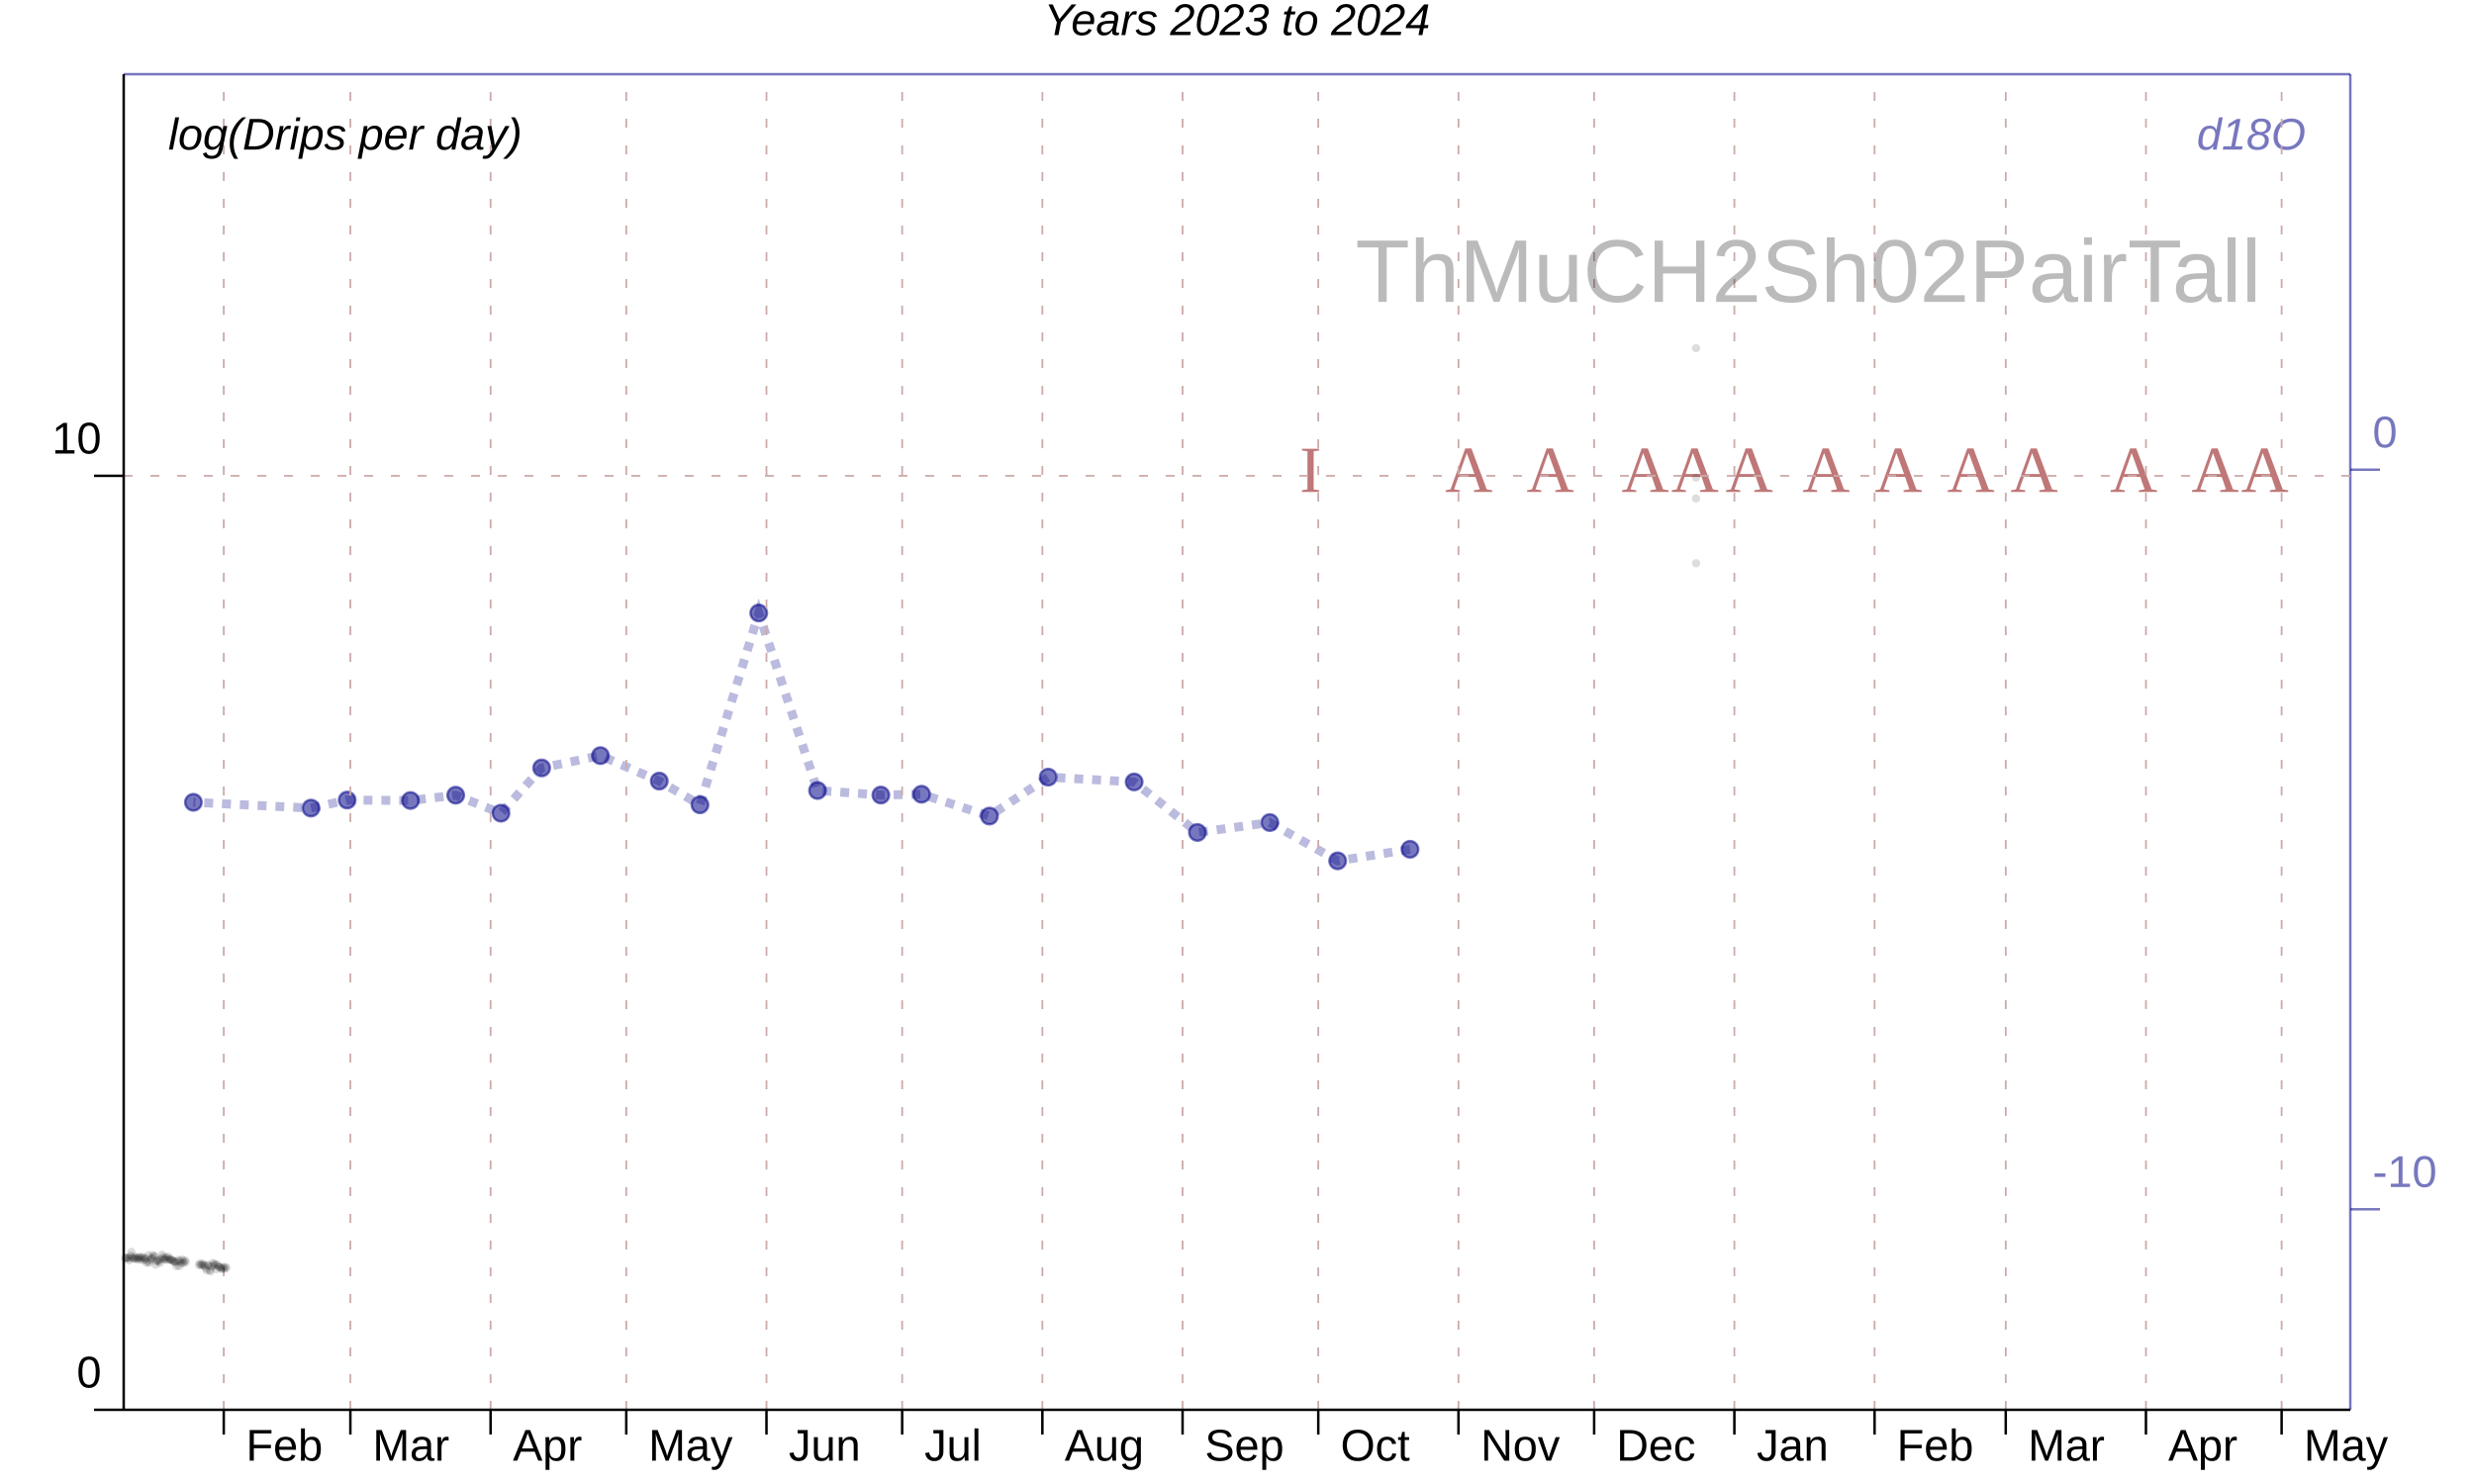
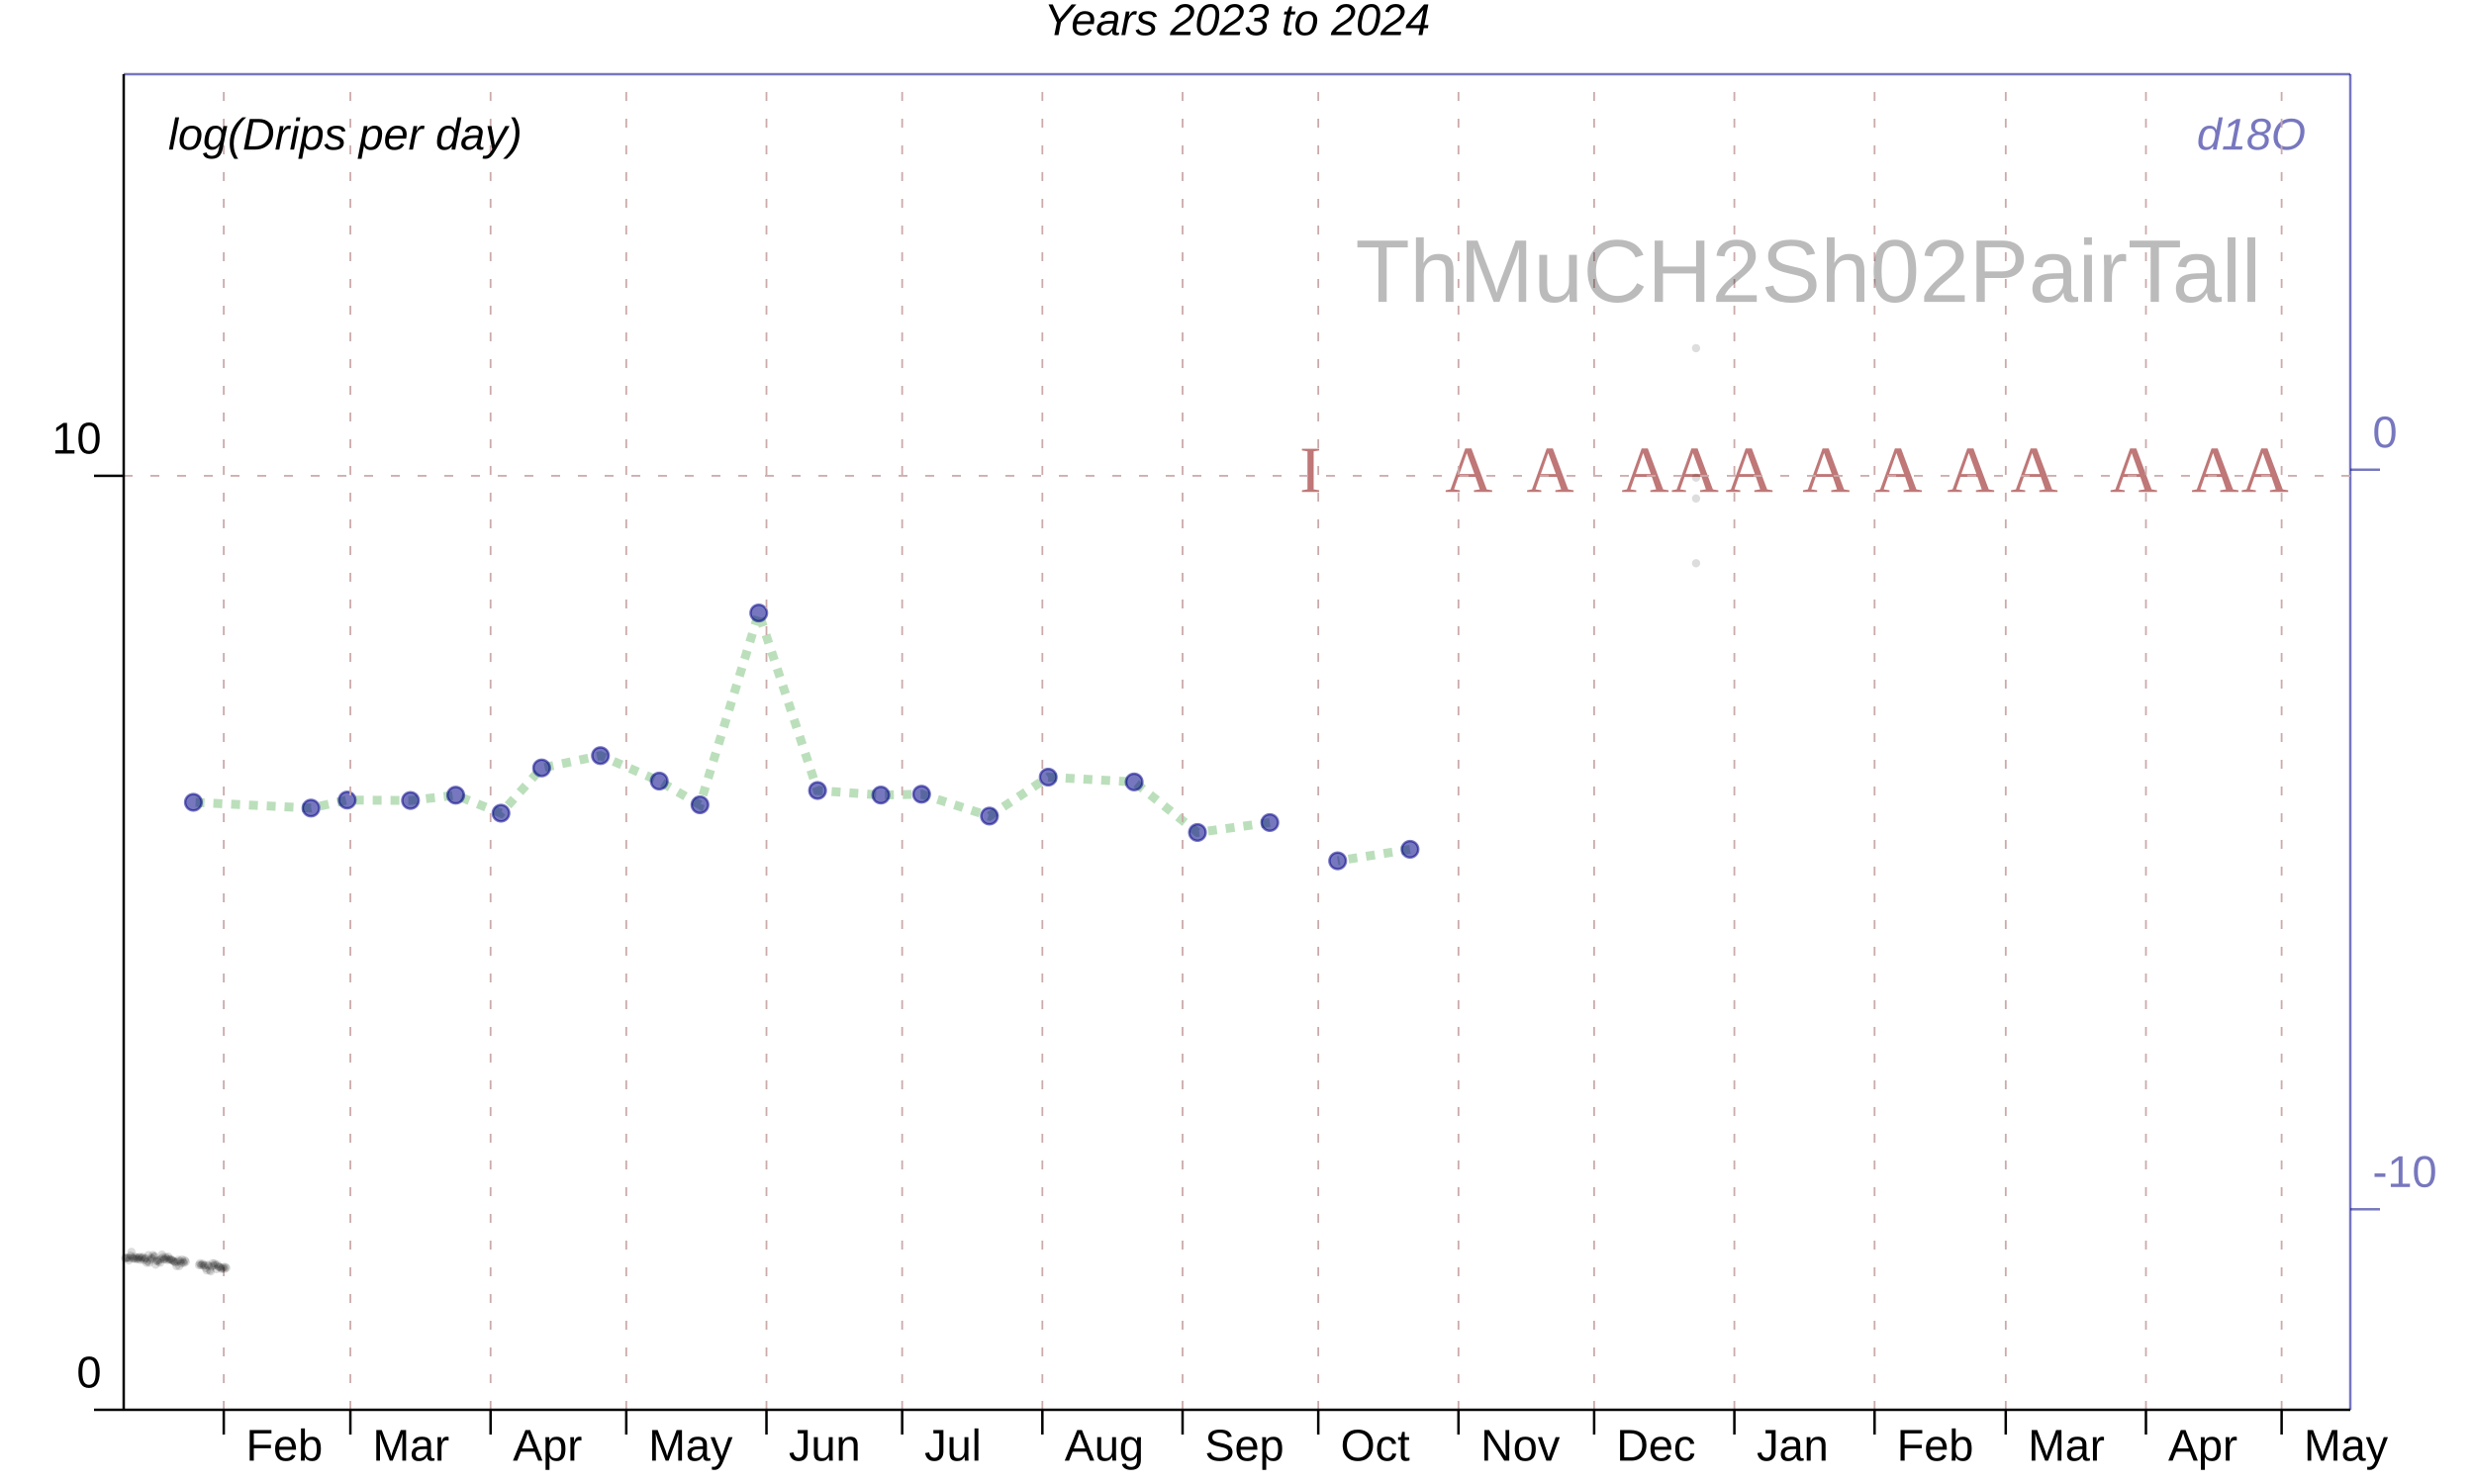
<svg xmlns="http://www.w3.org/2000/svg" version="1.1" viewBox="0 0 1000 600">
  <g>
    <g>
      <g>
        <text dominant-baseline="hanging" dx="-18.0" dy="18.0" fill="#0088" font-family="Arial, sans-serif" font-size="18.0" font-style="italic" stroke="none" text-anchor="end" text-orientation="sideways" x="950.00" y="30.00">d18O</text>
      </g>
      <g>
        <g>
          <text dominant-baseline="central" fill="#8008" font-size="26.667" stroke="none" text-anchor="middle" tooltip="Vial     Date: 2023-09-29 Comment: Note: - Raplacing raing gauge `:RG04` (see pics) - No water collected?" x="529.72" y="189.91">I</text>
        </g>
        <g>
          <text dominant-baseline="central" fill="#8008" font-size="26.667" stroke="none" text-anchor="middle" tooltip="Vial    :ASNN Date: 2023-11-03 Comment: " vial="ASNN" x="593.71" y="189.91">A</text>
        </g>
        <g>
          <text dominant-baseline="central" fill="#8008" font-size="26.667" stroke="none" text-anchor="middle" tooltip="Vial    :AKXF Date: 2023-11-21 Comment: " vial="AKXF" x="626.62" y="189.91">A</text>
        </g>
        <g>
          <text dominant-baseline="central" fill="#8008" font-size="26.667" stroke="none" text-anchor="middle" tooltip="Vial    :AQLK Date: 2023-12-12 Comment: " vial="AQLK" x="665.01" y="189.91">A</text>
        </g>
        <g>
          <text dominant-baseline="central" fill="#8008" font-size="26.667" stroke="none" text-anchor="middle" tooltip="Vial    :ABER Date: 2023-12-23 Comment: " vial="ABER" x="685.12" y="189.91">A</text>
        </g>
        <g>
          <text dominant-baseline="central" fill="#8008" font-size="26.667" stroke="none" text-anchor="middle" tooltip="Vial    :ATEJ Date: 2024-01-04 Comment: " vial="ATEJ" x="707.05" y="189.91">A</text>
        </g>
        <g>
          <text dominant-baseline="central" fill="#8008" font-size="26.667" stroke="none" text-anchor="middle" tooltip="Vial    :AVNL Date: 2024-01-21 Comment: " vial="AVNL" x="738.13" y="189.91">A</text>
        </g>
        <g>
          <text dominant-baseline="central" fill="#8008" font-size="26.667" stroke="none" text-anchor="middle" tooltip="Vial    :AFBW Date: 2024-02-06 Comment: " vial="AFBW" x="767.38" y="189.91">A</text>
        </g>
        <g>
          <text dominant-baseline="central" fill="#8008" font-size="26.667" stroke="none" text-anchor="middle" tooltip="Vial    :AWKN Date: 2024-02-22 Comment: " vial="AWKN" x="796.63" y="189.91">A</text>
        </g>
        <g>
          <text dominant-baseline="central" fill="#8008" font-size="26.667" stroke="none" text-anchor="middle" tooltip="Vial    :AXHS Date: 2024-03-07 Comment: " vial="AXHS" x="822.23" y="189.91">A</text>
        </g>
        <g>
          <text dominant-baseline="central" fill="#8008" font-size="26.667" stroke="none" text-anchor="middle" tooltip="Vial    :AZAJ Date: 2024-03-29 Comment: " vial="AZAJ" x="862.45" y="189.91">A</text>
        </g>
        <g>
          <text dominant-baseline="central" fill="#8008" font-size="26.667" stroke="none" text-anchor="middle" tooltip="Vial    :AHPD Date: 2024-04-16 Comment: " vial="AHPD" x="895.35" y="189.91">A</text>
        </g>
        <g>
          <text dominant-baseline="central" fill="#8008" font-size="26.667" stroke="none" text-anchor="middle" tooltip="Vial    :AZUG Date: 2024-04-27 Comment: " vial="AZUG" x="915.46" y="189.91">A</text>
        </g>
      </g>
-       <polyline fill="none" points="569.94,343.38 540.69,348.05 513.27,332.57 484.02,336.58 458.43,316.15 423.69,314.20 399.93,329.95 372.50,321.11 356.05,321.45 330.46,319.61 306.69,247.84 282.92,325.39 266.47,315.80 242.70,305.51 218.94,310.49 202.49,328.78 184.20,321.50 165.92,323.65 140.33,323.47 125.70,326.72 78.17,324.38" stroke-dasharray="3.6 3.6" stroke-width="3.6" stroke="#0084" />
+       <polyline fill="none" points="569.94,343.38 540.69,348.05" stroke-dasharray="3.6 3.6" stroke-width="3.6" stroke="#0804" />
+       <polyline fill="none" points="513.27,332.57 484.02,336.58 458.43,316.15 423.69,314.20 399.93,329.95 372.50,321.11 356.05,321.45 330.46,319.61 306.69,247.84 282.92,325.39 266.47,315.80 242.70,305.51 218.94,310.49 202.49,328.78 184.20,321.50 165.92,323.65 140.33,323.47 125.70,326.72 78.17,324.38" stroke-dasharray="3.6 3.6" stroke-width="3.6" stroke="#0804" />
      <g>
        <g>
          <circle cx="78.17" cy="324.38" fill="#0088" r="3.333" stroke="#0088" tooltip="Vial    :AWHM Date: 2023-01-25 Comment: " vial="AWHM" />
        </g>
        <g>
          <circle cx="125.70" cy="326.72" fill="#0088" r="3.333" stroke="#0088" tooltip="Vial    :AZAX Date: 2023-02-20 Comment: " vial="AZAX" />
        </g>
        <g>
          <circle cx="140.33" cy="323.47" fill="#0088" r="3.333" stroke="#0088" tooltip="Vial    :AAVS Date: 2023-02-28 Comment: " vial="AAVS" />
        </g>
        <g>
          <circle cx="165.92" cy="323.65" fill="#0088" r="3.333" stroke="#0088" tooltip="Vial    :AWZS Date: 2023-03-14 Comment: " vial="AWZS" />
        </g>
        <g>
          <circle cx="184.20" cy="321.50" fill="#0088" r="3.333" stroke="#0088" tooltip="Vial    :AGWT Date: 2023-03-24 Comment: " vial="AGWT" />
        </g>
        <g>
          <circle cx="202.49" cy="328.78" fill="#0088" r="3.333" stroke="#0088" tooltip="Vial    :ACLW Date: 2023-04-03 Comment: " vial="ACLW" />
        </g>
        <g>
          <circle cx="218.94" cy="310.49" fill="#0088" r="3.333" stroke="#0088" tooltip="Vial    :AAEM Date: 2023-04-12 Comment: " vial="AAEM" />
        </g>
        <g>
          <circle cx="242.70" cy="305.51" fill="#0088" r="3.333" stroke="#0088" tooltip="Vial    :AQFK Date: 2023-04-25 Comment: " vial="AQFK" />
        </g>
        <g>
          <circle cx="266.47" cy="315.80" fill="#0088" r="3.333" stroke="#0088" tooltip="Vial    :AFQH Date: 2023-05-08 Comment: " vial="AFQH" />
        </g>
        <g>
          <circle cx="282.92" cy="325.39" fill="#0088" r="3.333" stroke="#0088" tooltip="Vial    :AYFP Date: 2023-05-17 Comment: " vial="AYFP" />
        </g>
        <g>
          <circle cx="306.69" cy="247.84" fill="#0088" r="3.333" stroke="#0088" tooltip="Vial    :AQEX Date: 2023-05-30 Comment: " vial="AQEX" />
        </g>
        <g>
          <circle cx="330.46" cy="319.61" fill="#0088" r="3.333" stroke="#0088" tooltip="Vial    :AWRW Date: 2023-06-12 Comment: " vial="AWRW" />
        </g>
        <g>
          <circle cx="356.05" cy="321.45" fill="#0088" r="3.333" stroke="#0088" tooltip="Vial    :AJBL Date: 2023-06-26 Comment: " vial="AJBL" />
        </g>
        <g>
          <circle cx="372.50" cy="321.11" fill="#0088" r="3.333" stroke="#0088" tooltip="Vial    :APKN Date: 2023-07-05 Comment: " vial="APKN" />
        </g>
        <g>
          <circle cx="399.93" cy="329.95" fill="#0088" r="3.333" stroke="#0088" tooltip="Vial    :AFBC Date: 2023-07-20 Comment: " vial="AFBC" />
        </g>
        <g>
          <circle cx="423.69" cy="314.20" fill="#0088" r="3.333" stroke="#0088" tooltip="Vial    :AYER Date: 2023-08-02 Comment: " vial="AYER" />
        </g>
        <g>
          <circle cx="458.43" cy="316.15" fill="#0088" r="3.333" stroke="#0088" tooltip="Vial    :ADBM Date: 2023-08-21 Comment: " vial="ADBM" />
        </g>
        <g>
          <circle cx="484.02" cy="336.58" fill="#0088" r="3.333" stroke="#0088" tooltip="Vial    :ARFP Date: 2023-09-04 Comment: " vial="ARFP" />
        </g>
        <g>
          <circle cx="513.27" cy="332.57" fill="#0088" r="3.333" stroke="#0088" tooltip="Vial    :AHHT Date: 2023-09-20 Comment: " vial="AHHT" />
        </g>
        <g>
          <circle cx="540.69" cy="348.05" fill="#0088" r="3.333" stroke="#0088" tooltip="Vial    :AUSZ Date: 2023-10-05 Comment: Note: - Transparent Lid/Cover replaced - Now it's a narrower green funnel  - Pics show bottle `:C` is attached - Gauge confirmed to have no-num" vial="AUSZ" />
        </g>
        <g>
          <circle cx="569.94" cy="343.38" fill="#0088" r="3.333" stroke="#0088" tooltip="Vial    :AYNS Date: 2023-10-21 Comment: " vial="AYNS" />
        </g>
      </g>
      <g stroke="#0088">
        <line x1="922.24" x2="922.24" y1="30.00" y2="30.00" />
        <line x1="867.40" x2="867.40" y1="30.00" y2="30.00" />
        <line x1="810.73" x2="810.73" y1="30.00" y2="30.00" />
        <line x1="757.71" x2="757.71" y1="30.00" y2="30.00" />
        <line x1="701.04" x2="701.04" y1="30.00" y2="30.00" />
        <line x1="644.36" x2="644.36" y1="30.00" y2="30.00" />
        <line x1="589.52" x2="589.52" y1="30.00" y2="30.00" />
        <line x1="532.85" x2="532.85" y1="30.00" y2="30.00" />
        <line x1="478.00" x2="478.00" y1="30.00" y2="30.00" />
        <line x1="421.33" x2="421.33" y1="30.00" y2="30.00" />
        <line x1="364.66" x2="364.66" y1="30.00" y2="30.00" />
        <line x1="309.81" x2="309.81" y1="30.00" y2="30.00" />
        <line x1="253.14" x2="253.14" y1="30.00" y2="30.00" />
        <line x1="198.30" x2="198.30" y1="30.00" y2="30.00" />
        <line x1="141.62" x2="141.62" y1="30.00" y2="30.00" />
        <line x1="90.44" x2="90.44" y1="30.00" y2="30.00" />
        <g fill="none" font-family="Arial, sans-serif" font-size="18.0" stroke="none" text-anchor="start" transform="translate(9.0 0.0)">
          <text x="922.24" y="23.74">May</text>
          <text x="867.40" y="23.74">Apr</text>
          <text x="810.73" y="23.74">Mar</text>
          <text x="757.71" y="23.74">Feb</text>
          <text x="701.04" y="23.74">Jan</text>
          <text x="644.36" y="23.74">Dec</text>
          <text x="589.52" y="23.74">Nov</text>
          <text x="532.85" y="23.74">Oct</text>
          <text x="478.00" y="23.74">Sep</text>
          <text x="421.33" y="23.74">Aug</text>
          <text x="364.66" y="23.74">Jul</text>
          <text x="309.81" y="23.74">Jun</text>
          <text x="253.14" y="23.74">May</text>
          <text x="198.30" y="23.74">Apr</text>
          <text x="141.62" y="23.74">Mar</text>
          <text x="90.44" y="23.74">Feb</text>
        </g>
        <line x1="50.00" x2="950.00" y1="30.00" y2="30.00" />
      </g>
      <g stroke="#0088">
        <line x1="950.00" x2="962.00" y1="488.92" y2="488.92" />
        <line x1="950.00" x2="962.00" y1="189.91" y2="189.91" />
        <g fill="#0088" font-family="Arial, sans-serif" font-size="18.0" stroke="none" text-anchor="beginning">
          <text x="959.00" y="479.92">-10</text>
          <text x="959.00" y="180.91">0</text>
        </g>
        <line x1="950.00" x2="950.00" y1="570.00" y2="30.00" />
      </g>
    </g>
    <g>
      <g stroke-dasharray="3.6 7.2" stroke-width="0.72" stroke="#caa">
        <line x1="922.24" x2="922.24" y1="570.00" y2="30.00" />
        <line x1="867.40" x2="867.40" y1="570.00" y2="30.00" />
        <line x1="810.73" x2="810.73" y1="570.00" y2="30.00" />
        <line x1="757.71" x2="757.71" y1="570.00" y2="30.00" />
        <line x1="701.04" x2="701.04" y1="570.00" y2="30.00" />
        <line x1="644.36" x2="644.36" y1="570.00" y2="30.00" />
        <line x1="589.52" x2="589.52" y1="570.00" y2="30.00" />
        <line x1="532.85" x2="532.85" y1="570.00" y2="30.00" />
        <line x1="478.00" x2="478.00" y1="570.00" y2="30.00" />
        <line x1="421.33" x2="421.33" y1="570.00" y2="30.00" />
        <line x1="364.66" x2="364.66" y1="570.00" y2="30.00" />
        <line x1="309.81" x2="309.81" y1="570.00" y2="30.00" />
        <line x1="253.14" x2="253.14" y1="570.00" y2="30.00" />
        <line x1="198.30" x2="198.30" y1="570.00" y2="30.00" />
        <line x1="141.62" x2="141.62" y1="570.00" y2="30.00" />
        <line x1="90.44" x2="90.44" y1="570.00" y2="30.00" />
        <line x1="50.00" x2="950.00" y1="570.00" y2="570.00" />
        <line x1="50.00" x2="950.00" y1="192.38" y2="192.38" />
      </g>
      <g>
        <text dominant-baseline="hanging" dx="-36.0" dy="18.0" fill="#0004" font-family="Arial, sans-serif" font-size="36" stroke="none" text-anchor="end" x="950.00" y="79.09">ThMuCH2Sh02PairTall</text>
      </g>
      <g>
        <text dominant-baseline="text-bottom" dy="-12.0" fill="black" font-family="Arial, sans-serif" font-size="18.0" font-style="italic" stroke="none" text-anchor="middle" x="500.00" y="30.00">Years 2023 to 2024</text>
      </g>
      <g>
        <text dominant-baseline="hanging" dx="18.0" dy="18.0" fill="black" font-family="Arial, sans-serif" font-size="18.0" font-style="italic" stroke="none" text-anchor="beginning" text-orientation="sideways" x="50.00" y="30.00">log(Drips per day)</text>
      </g>
      <polyline fill="none" points="50.62,508.66 50.98,508.68 51.34,508.55 51.70,508.53 52.07,509.63 52.43,508.70 52.78,507.62 53.12,506.14 53.47,508.29 53.83,508.90 54.20,508.87 54.55,508.04 54.91,509.00 55.27,508.47 55.64,509.16 56.00,508.60 56.35,508.16 56.72,509.36 57.08,508.39 57.44,508.80 57.79,508.17 58.16,509.55 58.53,508.88 58.89,508.73 59.27,510.57 59.64,509.93 59.99,507.47 60.37,510.53 60.73,509.41 61.09,508.56 61.46,508.93 61.80,507.42 62.16,508.21 62.51,507.83 62.90,511.29 63.27,509.86 63.64,509.61 64.01,510.14 64.38,509.40 64.76,510.53 65.12,508.93 65.47,507.24 65.83,508.22 66.19,509.11 66.56,509.20 66.91,508.24 67.27,508.76 67.64,509.48 68.00,508.06 68.36,509.02 68.73,509.36 69.09,509.07 69.46,509.49 69.83,509.56 70.20,510.09 70.58,510.08 70.95,510.50 71.35,511.87 71.72,510.05 72.09,509.34 72.48,511.89 72.85,509.90 73.23,510.79 73.60,509.23 73.97,510.22 74.35,510.64 74.72,509.55 75.10,510.17 80.42,511.50 80.80,510.75 81.19,511.55 81.58,511.37 81.96,510.92 82.35,511.77 82.74,511.53 83.14,512.70 83.55,513.63 83.94,511.38 84.33,511.80 84.74,513.52 85.16,514.04 85.55,512.14 85.93,510.73 86.32,511.64 86.70,510.83 87.09,511.52 87.50,513.14 87.88,511.32 88.28,512.17 88.68,512.18 89.07,512.40 89.48,513.06 89.88,512.81 90.28,512.28 90.68,513.08 91.08,512.24 91.48,512.67 685.55,201.54 685.55,193.12 685.55,140.77 685.56,227.72" stroke-dasharray="3.6 3.6" stroke-width="3.6" stroke="none" />
      <g>
        <circle cx="50.62" cy="508.66" fill="#0002" r="1.667" stroke="none" />
        <circle cx="50.98" cy="508.68" fill="#0002" r="1.667" stroke="none" />
        <circle cx="51.34" cy="508.55" fill="#0002" r="1.667" stroke="none" />
        <circle cx="51.70" cy="508.53" fill="#0002" r="1.667" stroke="none" />
        <circle cx="52.07" cy="509.63" fill="#0002" r="1.667" stroke="none" />
        <circle cx="52.43" cy="508.70" fill="#0002" r="1.667" stroke="none" />
        <circle cx="52.78" cy="507.62" fill="#0002" r="1.667" stroke="none" />
        <circle cx="53.12" cy="506.14" fill="#0002" r="1.667" stroke="none" />
        <circle cx="53.47" cy="508.29" fill="#0002" r="1.667" stroke="none" />
        <circle cx="53.83" cy="508.90" fill="#0002" r="1.667" stroke="none" />
        <circle cx="54.20" cy="508.87" fill="#0002" r="1.667" stroke="none" />
        <circle cx="54.55" cy="508.04" fill="#0002" r="1.667" stroke="none" />
        <circle cx="54.91" cy="509.00" fill="#0002" r="1.667" stroke="none" />
        <circle cx="55.27" cy="508.47" fill="#0002" r="1.667" stroke="none" />
        <circle cx="55.64" cy="509.16" fill="#0002" r="1.667" stroke="none" />
        <circle cx="56.00" cy="508.60" fill="#0002" r="1.667" stroke="none" />
        <circle cx="56.35" cy="508.16" fill="#0002" r="1.667" stroke="none" />
        <circle cx="56.72" cy="509.36" fill="#0002" r="1.667" stroke="none" />
        <circle cx="57.08" cy="508.39" fill="#0002" r="1.667" stroke="none" />
        <circle cx="57.44" cy="508.80" fill="#0002" r="1.667" stroke="none" />
        <circle cx="57.79" cy="508.17" fill="#0002" r="1.667" stroke="none" />
        <circle cx="58.16" cy="509.55" fill="#0002" r="1.667" stroke="none" />
        <circle cx="58.53" cy="508.88" fill="#0002" r="1.667" stroke="none" />
        <circle cx="58.89" cy="508.73" fill="#0002" r="1.667" stroke="none" />
        <circle cx="59.27" cy="510.57" fill="#0002" r="1.667" stroke="none" />
        <circle cx="59.64" cy="509.93" fill="#0002" r="1.667" stroke="none" />
        <circle cx="59.99" cy="507.47" fill="#0002" r="1.667" stroke="none" />
        <circle cx="60.37" cy="510.53" fill="#0002" r="1.667" stroke="none" />
        <circle cx="60.73" cy="509.41" fill="#0002" r="1.667" stroke="none" />
        <circle cx="61.09" cy="508.56" fill="#0002" r="1.667" stroke="none" />
        <circle cx="61.46" cy="508.93" fill="#0002" r="1.667" stroke="none" />
        <circle cx="61.80" cy="507.42" fill="#0002" r="1.667" stroke="none" />
        <circle cx="62.16" cy="508.21" fill="#0002" r="1.667" stroke="none" />
        <circle cx="62.51" cy="507.83" fill="#0002" r="1.667" stroke="none" />
        <circle cx="62.90" cy="511.29" fill="#0002" r="1.667" stroke="none" />
        <circle cx="63.27" cy="509.86" fill="#0002" r="1.667" stroke="none" />
        <circle cx="63.64" cy="509.61" fill="#0002" r="1.667" stroke="none" />
        <circle cx="64.01" cy="510.14" fill="#0002" r="1.667" stroke="none" />
        <circle cx="64.38" cy="509.40" fill="#0002" r="1.667" stroke="none" />
        <circle cx="64.76" cy="510.53" fill="#0002" r="1.667" stroke="none" />
        <circle cx="65.12" cy="508.93" fill="#0002" r="1.667" stroke="none" />
        <circle cx="65.47" cy="507.24" fill="#0002" r="1.667" stroke="none" />
        <circle cx="65.83" cy="508.22" fill="#0002" r="1.667" stroke="none" />
        <circle cx="66.19" cy="509.11" fill="#0002" r="1.667" stroke="none" />
        <circle cx="66.56" cy="509.20" fill="#0002" r="1.667" stroke="none" />
        <circle cx="66.91" cy="508.24" fill="#0002" r="1.667" stroke="none" />
        <circle cx="67.27" cy="508.76" fill="#0002" r="1.667" stroke="none" />
        <circle cx="67.64" cy="509.48" fill="#0002" r="1.667" stroke="none" />
        <circle cx="68.00" cy="508.06" fill="#0002" r="1.667" stroke="none" />
        <circle cx="68.36" cy="509.02" fill="#0002" r="1.667" stroke="none" />
        <circle cx="68.73" cy="509.36" fill="#0002" r="1.667" stroke="none" />
        <circle cx="69.09" cy="509.07" fill="#0002" r="1.667" stroke="none" />
        <circle cx="69.46" cy="509.49" fill="#0002" r="1.667" stroke="none" />
        <circle cx="69.83" cy="509.56" fill="#0002" r="1.667" stroke="none" />
        <circle cx="70.20" cy="510.09" fill="#0002" r="1.667" stroke="none" />
        <circle cx="70.58" cy="510.08" fill="#0002" r="1.667" stroke="none" />
        <circle cx="70.95" cy="510.50" fill="#0002" r="1.667" stroke="none" />
        <circle cx="71.35" cy="511.87" fill="#0002" r="1.667" stroke="none" />
        <circle cx="71.72" cy="510.05" fill="#0002" r="1.667" stroke="none" />
        <circle cx="72.09" cy="509.34" fill="#0002" r="1.667" stroke="none" />
        <circle cx="72.48" cy="511.89" fill="#0002" r="1.667" stroke="none" />
        <circle cx="72.85" cy="509.90" fill="#0002" r="1.667" stroke="none" />
        <circle cx="73.23" cy="510.79" fill="#0002" r="1.667" stroke="none" />
        <circle cx="73.60" cy="509.23" fill="#0002" r="1.667" stroke="none" />
        <circle cx="73.97" cy="510.22" fill="#0002" r="1.667" stroke="none" />
        <circle cx="74.35" cy="510.64" fill="#0002" r="1.667" stroke="none" />
        <circle cx="74.72" cy="509.55" fill="#0002" r="1.667" stroke="none" />
        <circle cx="75.10" cy="510.17" fill="#0002" r="1.667" stroke="none" />
        <circle cx="80.42" cy="511.50" fill="#0002" r="1.667" stroke="none" />
        <circle cx="80.80" cy="510.75" fill="#0002" r="1.667" stroke="none" />
        <circle cx="81.19" cy="511.55" fill="#0002" r="1.667" stroke="none" />
        <circle cx="81.58" cy="511.37" fill="#0002" r="1.667" stroke="none" />
        <circle cx="81.96" cy="510.92" fill="#0002" r="1.667" stroke="none" />
        <circle cx="82.35" cy="511.77" fill="#0002" r="1.667" stroke="none" />
        <circle cx="82.74" cy="511.53" fill="#0002" r="1.667" stroke="none" />
        <circle cx="83.14" cy="512.70" fill="#0002" r="1.667" stroke="none" />
        <circle cx="83.55" cy="513.63" fill="#0002" r="1.667" stroke="none" />
        <circle cx="83.94" cy="511.38" fill="#0002" r="1.667" stroke="none" />
        <circle cx="84.33" cy="511.80" fill="#0002" r="1.667" stroke="none" />
        <circle cx="84.74" cy="513.52" fill="#0002" r="1.667" stroke="none" />
        <circle cx="85.16" cy="514.04" fill="#0002" r="1.667" stroke="none" />
        <circle cx="85.55" cy="512.14" fill="#0002" r="1.667" stroke="none" />
        <circle cx="85.93" cy="510.73" fill="#0002" r="1.667" stroke="none" />
        <circle cx="86.32" cy="511.64" fill="#0002" r="1.667" stroke="none" />
        <circle cx="86.70" cy="510.83" fill="#0002" r="1.667" stroke="none" />
        <circle cx="87.09" cy="511.52" fill="#0002" r="1.667" stroke="none" />
        <circle cx="87.50" cy="513.14" fill="#0002" r="1.667" stroke="none" />
        <circle cx="87.88" cy="511.32" fill="#0002" r="1.667" stroke="none" />
        <circle cx="88.28" cy="512.17" fill="#0002" r="1.667" stroke="none" />
        <circle cx="88.68" cy="512.18" fill="#0002" r="1.667" stroke="none" />
        <circle cx="89.07" cy="512.40" fill="#0002" r="1.667" stroke="none" />
        <circle cx="89.48" cy="513.06" fill="#0002" r="1.667" stroke="none" />
        <circle cx="89.88" cy="512.81" fill="#0002" r="1.667" stroke="none" />
        <circle cx="90.28" cy="512.28" fill="#0002" r="1.667" stroke="none" />
        <circle cx="90.68" cy="513.08" fill="#0002" r="1.667" stroke="none" />
        <circle cx="91.08" cy="512.24" fill="#0002" r="1.667" stroke="none" />
        <circle cx="91.48" cy="512.67" fill="#0002" r="1.667" stroke="none" />
        <circle cx="685.55" cy="201.54" fill="#0002" r="1.667" stroke="none" />
        <circle cx="685.55" cy="193.12" fill="#0002" r="1.667" stroke="none" />
        <circle cx="685.55" cy="140.77" fill="#0002" r="1.667" stroke="none" />
        <circle cx="685.56" cy="227.72" fill="#0002" r="1.667" stroke="none" />
      </g>
      <g stroke="black">
        <line x1="922.24" x2="922.24" y1="570.00" y2="580.00" />
        <line x1="867.40" x2="867.40" y1="570.00" y2="580.00" />
        <line x1="810.73" x2="810.73" y1="570.00" y2="580.00" />
        <line x1="757.71" x2="757.71" y1="570.00" y2="580.00" />
        <line x1="701.04" x2="701.04" y1="570.00" y2="580.00" />
        <line x1="644.36" x2="644.36" y1="570.00" y2="580.00" />
        <line x1="589.52" x2="589.52" y1="570.00" y2="580.00" />
        <line x1="532.85" x2="532.85" y1="570.00" y2="580.00" />
        <line x1="478.00" x2="478.00" y1="570.00" y2="580.00" />
        <line x1="421.33" x2="421.33" y1="570.00" y2="580.00" />
        <line x1="364.66" x2="364.66" y1="570.00" y2="580.00" />
        <line x1="309.81" x2="309.81" y1="570.00" y2="580.00" />
        <line x1="253.14" x2="253.14" y1="570.00" y2="580.00" />
        <line x1="198.30" x2="198.30" y1="570.00" y2="580.00" />
        <line x1="141.62" x2="141.62" y1="570.00" y2="580.00" />
        <line x1="90.44" x2="90.44" y1="570.00" y2="580.00" />
        <g fill="black" font-family="Arial, sans-serif" font-size="18.0" stroke="none" text-anchor="start" transform="translate(9.0 0.0)">
          <text x="922.24" y="590.57">May</text>
          <text x="867.40" y="590.57">Apr</text>
          <text x="810.73" y="590.57">Mar</text>
          <text x="757.71" y="590.57">Feb</text>
          <text x="701.04" y="590.57">Jan</text>
          <text x="644.36" y="590.57">Dec</text>
          <text x="589.52" y="590.57">Nov</text>
          <text x="532.85" y="590.57">Oct</text>
          <text x="478.00" y="590.57">Sep</text>
          <text x="421.33" y="590.57">Aug</text>
          <text x="364.66" y="590.57">Jul</text>
          <text x="309.81" y="590.57">Jun</text>
          <text x="253.14" y="590.57">May</text>
          <text x="198.30" y="590.57">Apr</text>
          <text x="141.62" y="590.57">Mar</text>
          <text x="90.44" y="590.57">Feb</text>
        </g>
        <line x1="50.00" x2="950.00" y1="570.00" y2="570.00" />
      </g>
      <g stroke="black">
        <line x1="50.00" x2="38.00" y1="570.00" y2="570.00" />
        <line x1="50.00" x2="38.00" y1="192.38" y2="192.38" />
        <g fill="black" font-family="Arial, sans-serif" font-size="18.0" stroke="none" text-anchor="end">
          <text x="41.00" y="561.00">0</text>
          <text x="41.00" y="183.38">10</text>
        </g>
        <line x1="50.00" x2="50.00" y1="570.00" y2="30.00" />
      </g>
    </g>
  </g>
</svg>
